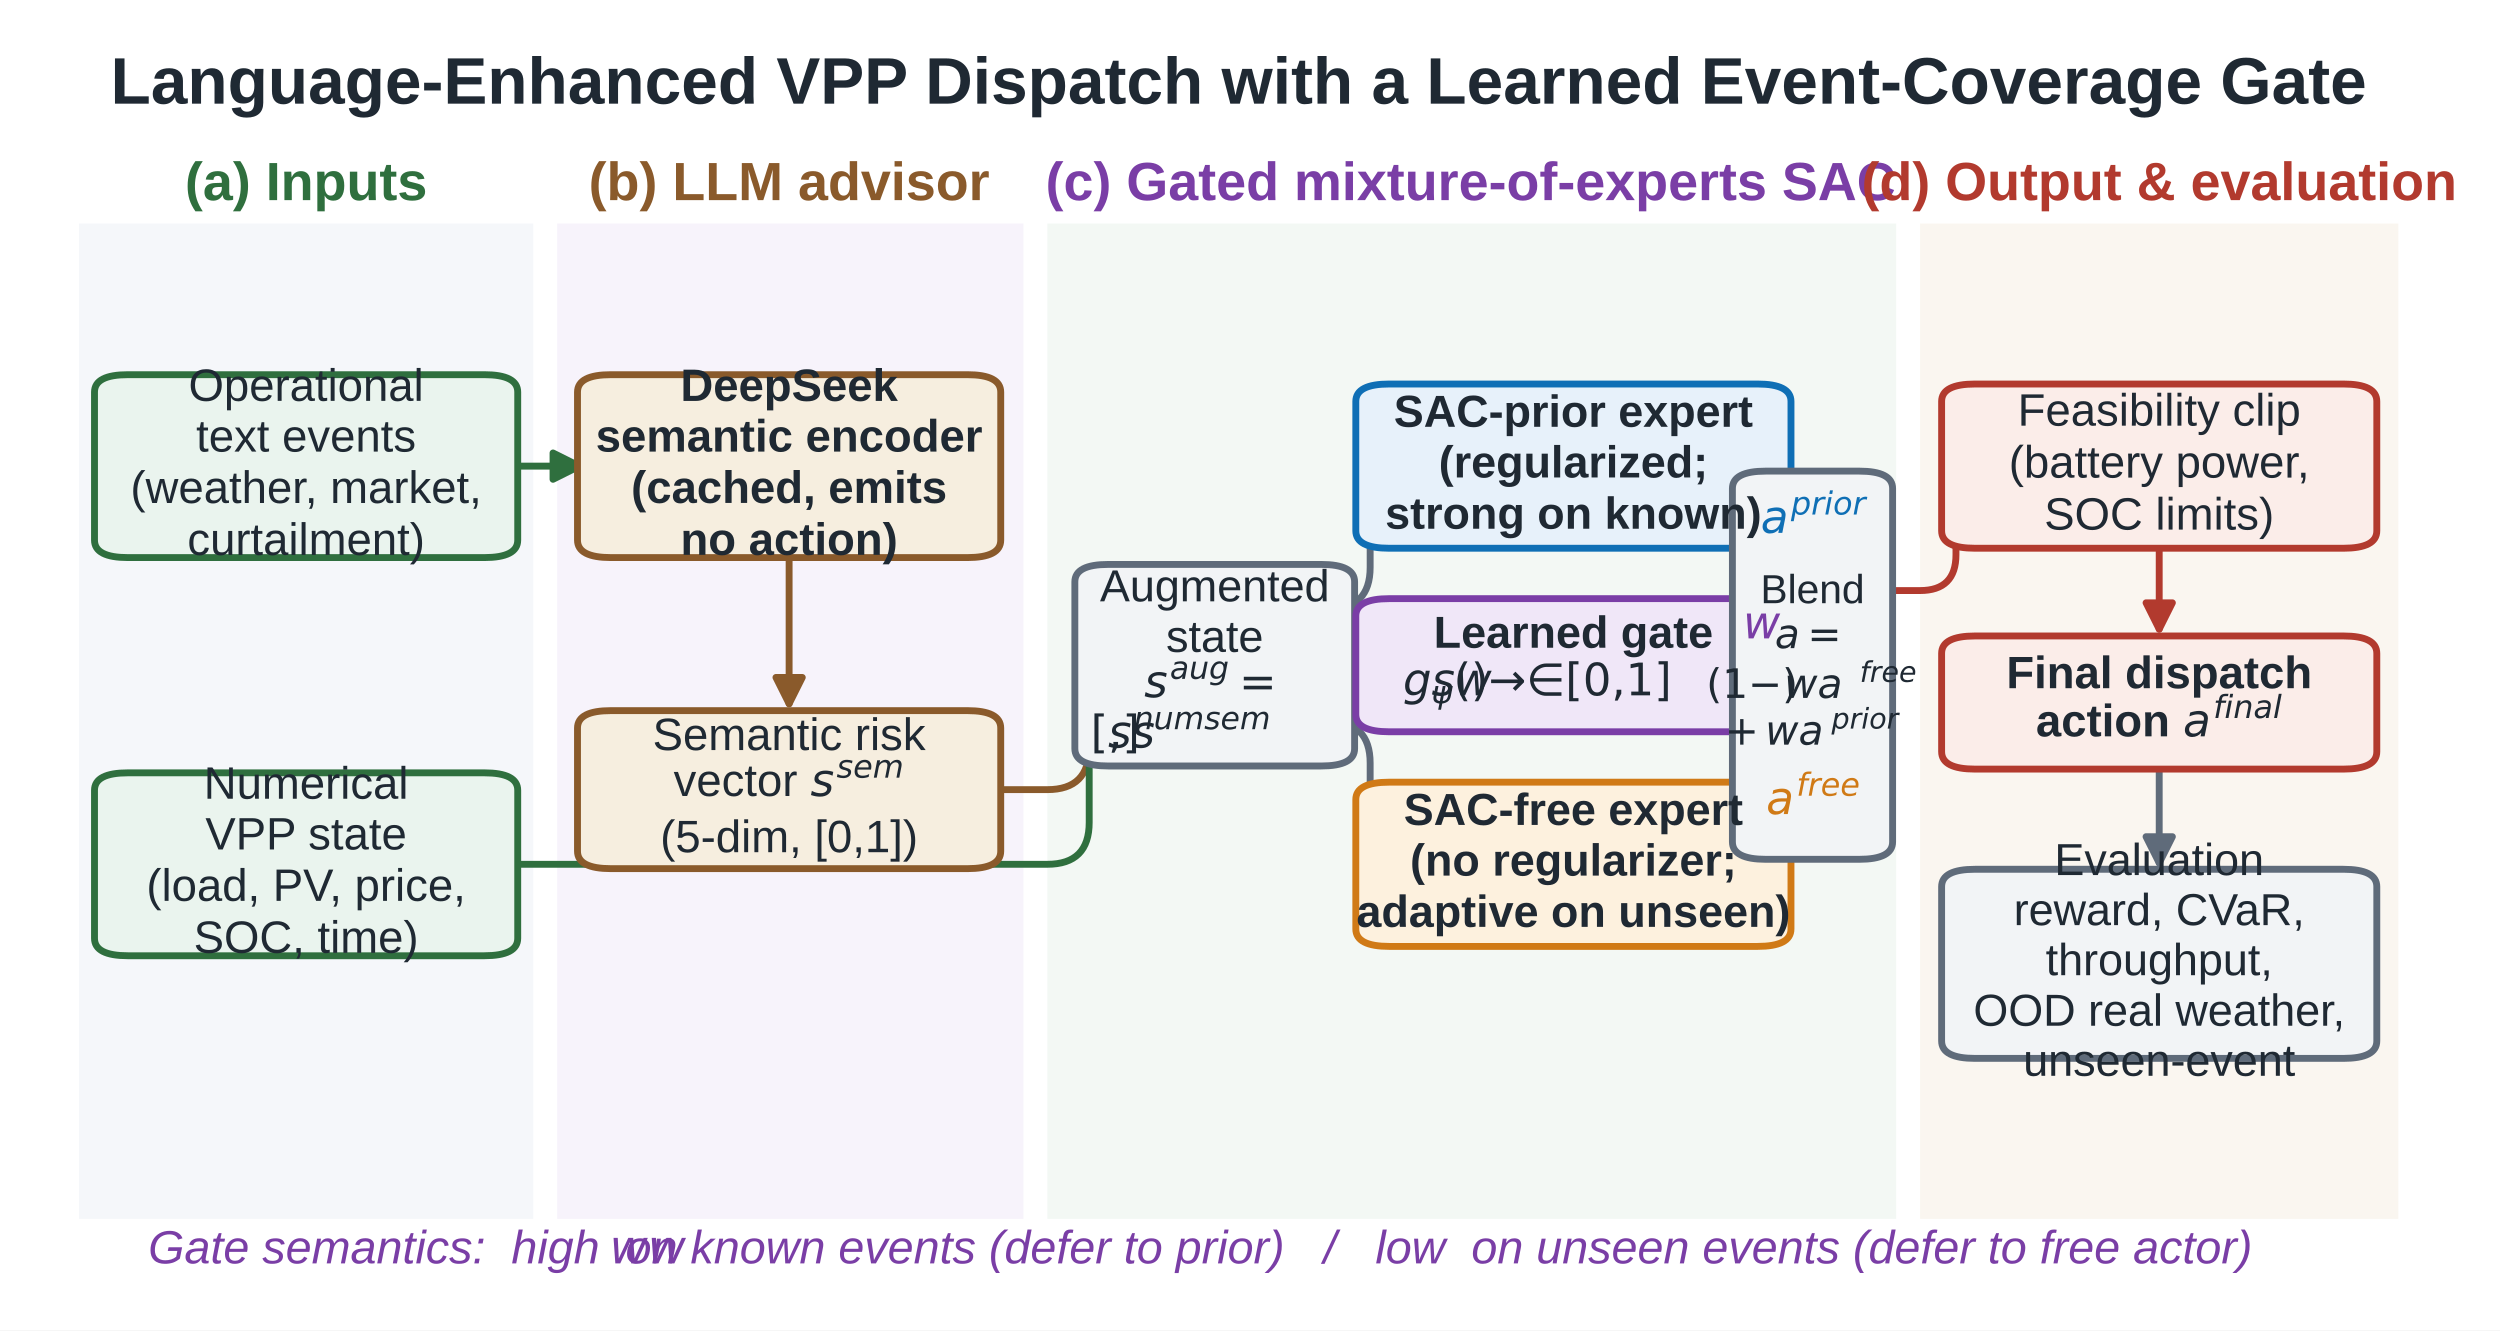
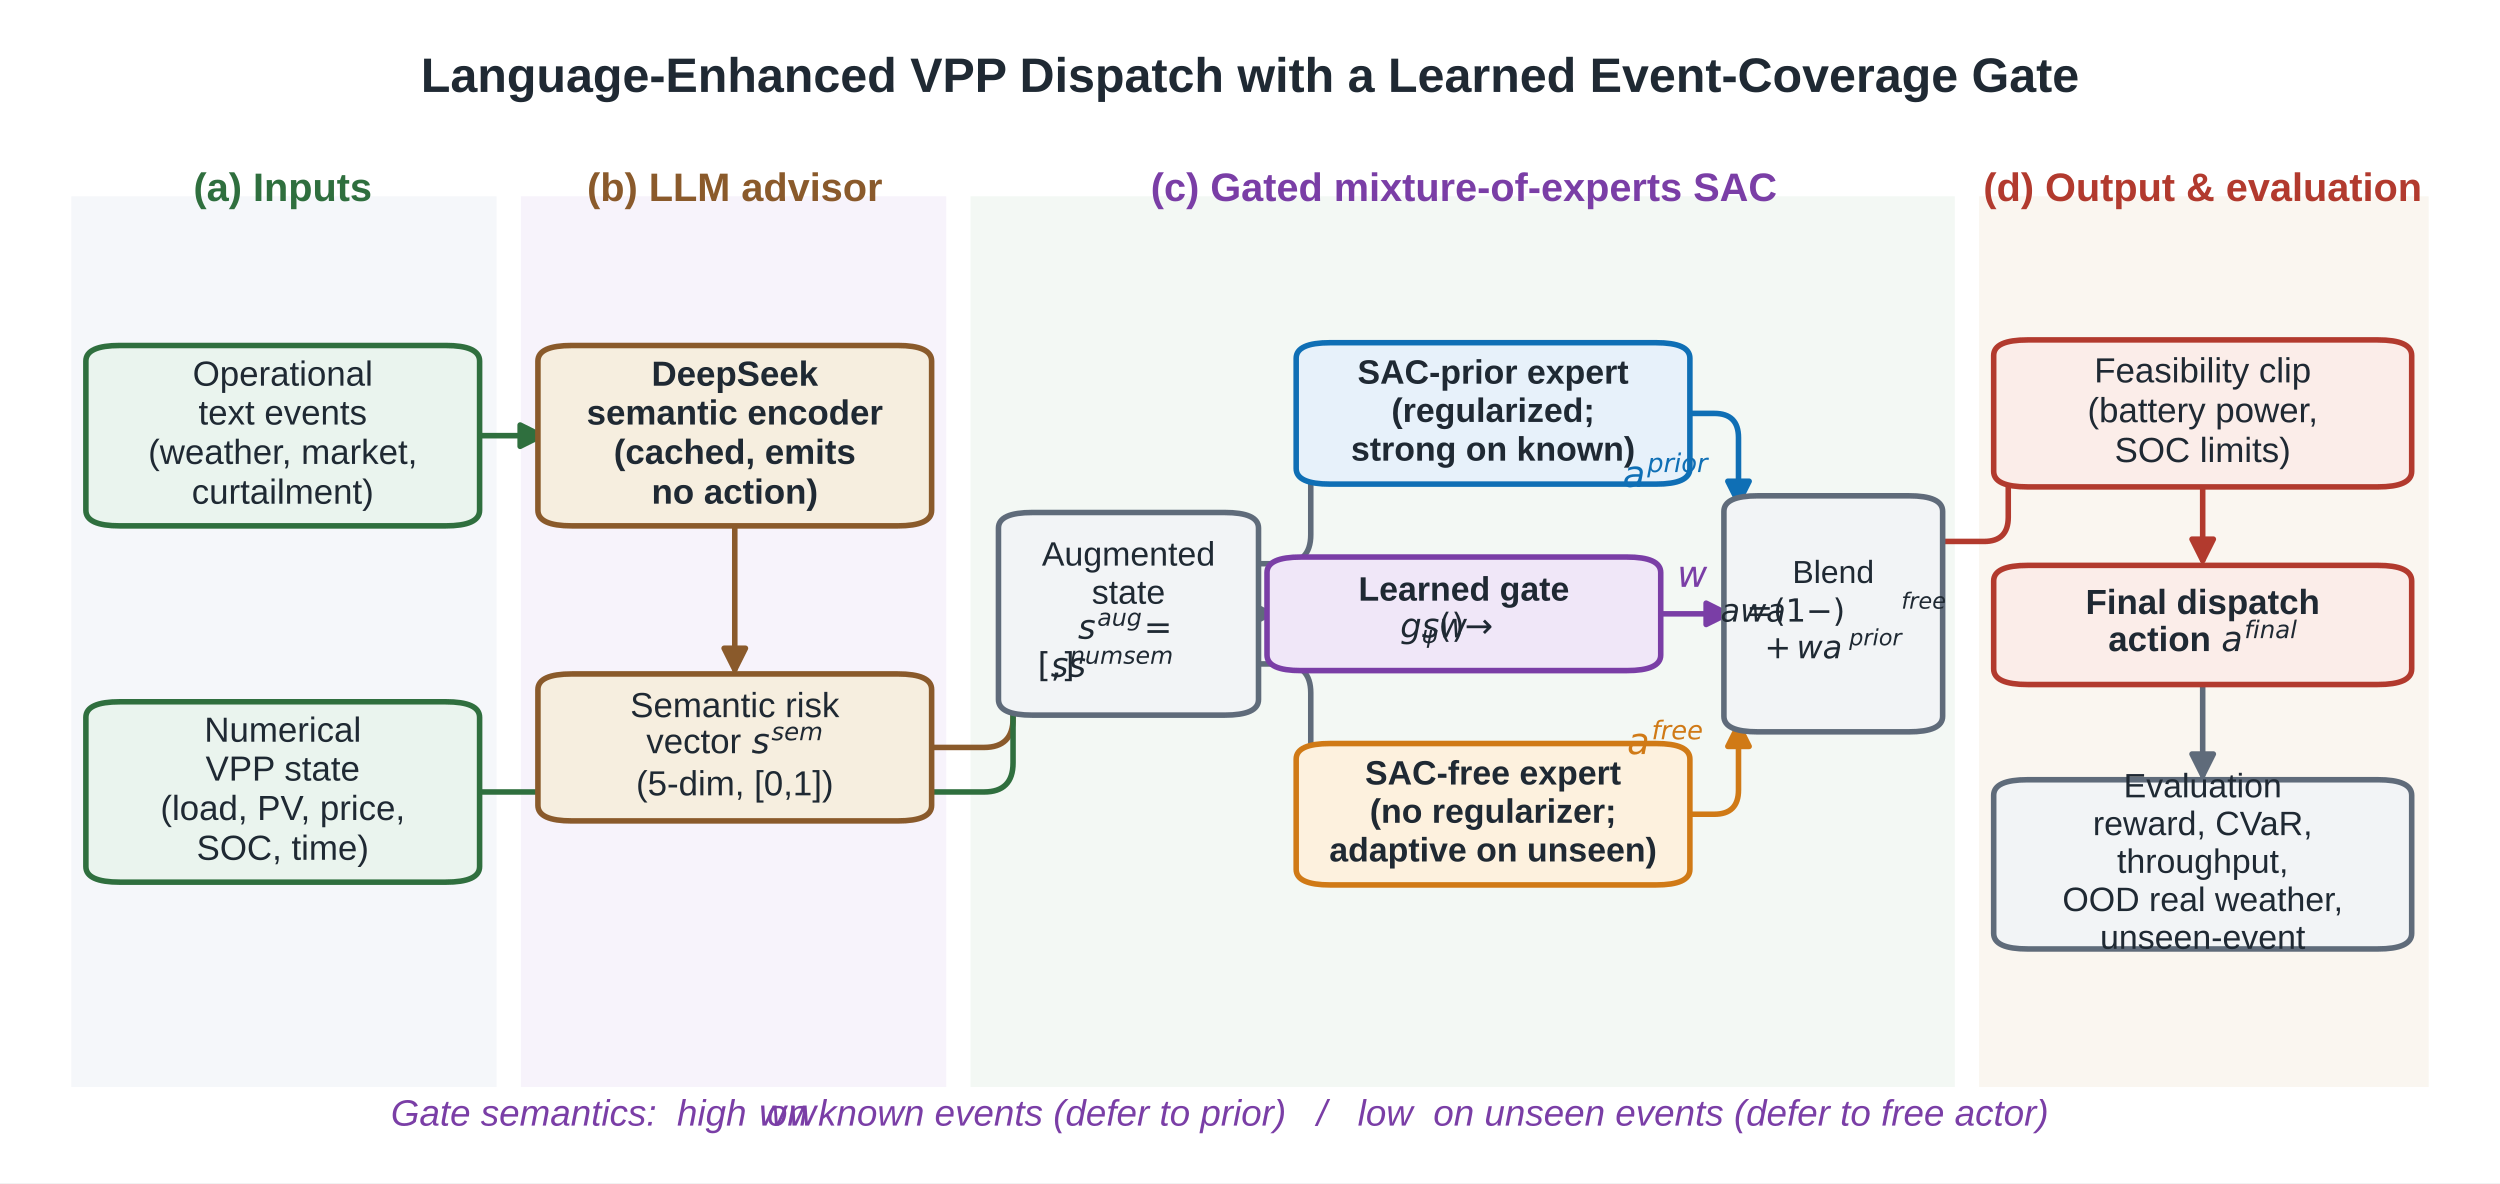
- <svg xmlns="http://www.w3.org/2000/svg" width="417.724pt" height="222.3pt" viewBox="0 0 417.724 222.3" version="1.1">
+ <svg xmlns="http://www.w3.org/2000/svg" width="516.6pt" height="244.476pt" viewBox="0 0 516.6 244.476" version="1.1">
  <defs>
    <style type="text/css">*{stroke-linejoin: round; stroke-linecap: butt}</style>
  </defs>
  <g id="figure_1">
    <g id="patch_1">
-       <path d="M 0 222.3  L 417.724 222.3  L 417.724 0  L 0 0  z " style="fill: #ffffff" />
+       <path d="M 0 244.476  L 516.6 244.476  L 516.6 0  L 0 0  z " style="fill: #ffffff" />
    </g>
    <g id="axes_1">
      <g id="patch_2">
-         <path d="M 13.193 203.666  L 89.103 203.666  L 89.103 37.346  L 13.193 37.346  z " clip-path="url(#p946e357597)" style="fill: #f5f7fa" />
+         <path d="M 14.733 224.622  L 102.618 224.622  L 102.618 40.561  L 14.733 40.561  z " clip-path="url(#p3e4a0cbdf3)" style="fill: #f5f7fa" />
      </g>
      <g id="patch_3">
-         <path d="M 93.099 203.666  L 171.006 203.666  L 171.006 37.346  L 93.099 37.346  z " clip-path="url(#p946e357597)" style="fill: #f7f3fb" />
+         <path d="M 107.64 224.622  L 195.525 224.622  L 195.525 40.561  L 107.64 40.561  z " clip-path="url(#p3e4a0cbdf3)" style="fill: #f7f3fb" />
      </g>
      <g id="patch_4">
-         <path d="M 175.002 203.666  L 316.834 203.666  L 316.834 37.346  L 175.002 37.346  z " clip-path="url(#p946e357597)" style="fill: #f3f8f4" />
+         <path d="M 200.547 224.622  L 403.938 224.622  L 403.938 40.561  L 200.547 40.561  z " clip-path="url(#p3e4a0cbdf3)" style="fill: #f3f8f4" />
      </g>
      <g id="patch_5">
-         <path d="M 320.829 203.666  L 400.735 203.666  L 400.735 37.346  L 320.829 37.346  z " clip-path="url(#p946e357597)" style="fill: #faf6f0" />
+         <path d="M 408.96 224.622  L 501.867 224.622  L 501.867 40.561  L 408.96 40.561  z " clip-path="url(#p3e4a0cbdf3)" style="fill: #faf6f0" />
      </g>
      <g id="patch_6">
-         <path d="M 85.309 77.886  Q 91.7 77.886 96.806 77.886  " clip-path="url(#p946e357597)" style="fill: none; stroke: #2f6f3e; stroke-width: 1.15; stroke-linecap: round" />
-         <path d="M 92.406 75.686  L 96.806 77.886  L 92.406 80.086  z " clip-path="url(#p946e357597)" style="fill: #2f6f3e; stroke: #2f6f3e; stroke-width: 1.15; stroke-linecap: round" />
+         <path d="M 97.091 90.027  Q 105.132 90.027 111.886 90.027  " clip-path="url(#p3e4a0cbdf3)" style="fill: none; stroke: #2f6f3e; stroke-width: 1.15; stroke-linecap: round" />
+         <path d="M 107.486 87.827  L 111.886 90.027  L 107.486 92.227  z " clip-path="url(#p3e4a0cbdf3)" style="fill: #2f6f3e; stroke: #2f6f3e; stroke-width: 1.15; stroke-linecap: round" />
      </g>
      <g id="patch_7">
-         <path d="M 131.853 92.812  Q 131.853 105.846 131.853 117.595  " clip-path="url(#p946e357597)" style="fill: none; stroke: #8a5a2b; stroke-width: 1.15; stroke-linecap: round" />
-         <path d="M 134.053 113.195  L 131.853 117.595  L 129.653 113.195  z " clip-path="url(#p946e357597)" style="fill: #8a5a2b; stroke: #8a5a2b; stroke-width: 1.15; stroke-linecap: round" />
+         <path d="M 151.834 108.281  Q 151.834 123.963 151.834 138.359  " clip-path="url(#p3e4a0cbdf3)" style="fill: none; stroke: #8a5a2b; stroke-width: 1.15; stroke-linecap: round" />
+         <path d="M 154.034 133.959  L 151.834 138.359  L 149.634 133.959  z " clip-path="url(#p3e4a0cbdf3)" style="fill: #8a5a2b; stroke: #8a5a2b; stroke-width: 1.15; stroke-linecap: round" />
      </g>
      <g id="patch_8">
-         <path d="M 166.013 131.94  L 174.994 131.94  Q 181.994 131.94 181.994 124.94  L 181.994 119.672  " clip-path="url(#p946e357597)" style="fill: none; stroke: #8a5a2b; stroke-width: 1.15; stroke-linecap: round" />
-         <path d="M 179.793 124.072  L 181.994 119.672  L 184.194 124.072  z " clip-path="url(#p946e357597)" style="fill: #8a5a2b; stroke: #8a5a2b; stroke-width: 1.15; stroke-linecap: round" />
+         <path d="M 190.502 154.449  L 203.335 154.449  Q 209.335 154.449 209.335 148.449  L 209.335 136.029  " clip-path="url(#p3e4a0cbdf3)" style="fill: none; stroke: #8a5a2b; stroke-width: 1.15; stroke-linecap: round" />
+         <path d="M 207.136 140.429  L 209.335 136.029  L 211.536 140.429  z " clip-path="url(#p3e4a0cbdf3)" style="fill: #8a5a2b; stroke: #8a5a2b; stroke-width: 1.15; stroke-linecap: round" />
      </g>
      <g id="patch_9">
-         <path d="M 85.308 144.414  L 174.994 144.414  Q 181.994 144.414 181.994 137.414  L 181.994 119.675  " clip-path="url(#p946e357597)" style="fill: none; stroke: #2f6f3e; stroke-width: 1.15; stroke-linecap: round" />
-         <path d="M 179.793 124.075  L 181.994 119.675  L 184.194 124.075  z " clip-path="url(#p946e357597)" style="fill: #2f6f3e; stroke: #2f6f3e; stroke-width: 1.15; stroke-linecap: round" />
+         <path d="M 97.088 163.652  L 203.335 163.652  Q 209.335 163.652 209.335 157.652  L 209.335 136.029  " clip-path="url(#p3e4a0cbdf3)" style="fill: none; stroke: #2f6f3e; stroke-width: 1.15; stroke-linecap: round" />
+         <path d="M 207.136 140.429  L 209.335 136.029  L 211.536 140.429  z " clip-path="url(#p3e4a0cbdf3)" style="fill: #2f6f3e; stroke: #2f6f3e; stroke-width: 1.15; stroke-linecap: round" />
      </g>
      <g id="patch_10">
-         <path d="M 222.945 101.794  L 221.938 101.794  Q 228.938 101.794 228.938 94.794  L 228.938 80.175  " clip-path="url(#p946e357597)" style="fill: none; stroke: #5f6b7a; stroke-width: 1.15; stroke-linecap: round" />
-         <path d="M 226.738 84.575  L 228.938 80.175  L 231.138 84.575  z " clip-path="url(#p946e357597)" style="fill: #5f6b7a; stroke: #5f6b7a; stroke-width: 1.15; stroke-linecap: round" />
+         <path d="M 258.048 116.486  L 264.855 116.486  Q 270.855 116.486 270.855 110.486  L 270.855 87.712  " clip-path="url(#p3e4a0cbdf3)" style="fill: none; stroke: #5f6b7a; stroke-width: 1.15; stroke-linecap: round" />
+         <path d="M 268.655 92.112  L 270.855 87.712  L 273.055 92.112  z " clip-path="url(#p3e4a0cbdf3)" style="fill: #5f6b7a; stroke: #5f6b7a; stroke-width: 1.15; stroke-linecap: round" />
      </g>
      <g id="patch_11">
-         <path d="M 222.945 120.505  L 221.938 120.505  Q 228.938 120.505 228.938 127.505  L 228.938 142.125  " clip-path="url(#p946e357597)" style="fill: none; stroke: #5f6b7a; stroke-width: 1.15; stroke-linecap: round" />
-         <path d="M 231.138 137.725  L 228.938 142.125  L 226.738 137.725  z " clip-path="url(#p946e357597)" style="fill: #5f6b7a; stroke: #5f6b7a; stroke-width: 1.15; stroke-linecap: round" />
+         <path d="M 258.048 137.193  L 264.855 137.193  Q 270.855 137.193 270.855 143.193  L 270.855 165.967  " clip-path="url(#p3e4a0cbdf3)" style="fill: none; stroke: #5f6b7a; stroke-width: 1.15; stroke-linecap: round" />
+         <path d="M 273.055 161.567  L 270.855 165.967  L 268.655 161.567  z " clip-path="url(#p3e4a0cbdf3)" style="fill: #5f6b7a; stroke: #5f6b7a; stroke-width: 1.15; stroke-linecap: round" />
      </g>
      <g id="patch_12">
-         <path d="M 224.944 111.15  Q 226.44 111.15 226.65 111.15  " clip-path="url(#p946e357597)" style="fill: none; stroke: #5f6b7a; stroke-width: 1.15; stroke-linecap: round" />
-         <path d="M 222.25 108.95  L 226.65 111.15  L 222.25 113.35  z " clip-path="url(#p946e357597)" style="fill: #5f6b7a; stroke: #5f6b7a; stroke-width: 1.15; stroke-linecap: round" />
+         <path d="M 258.044 126.84  Q 260.938 126.84 262.546 126.84  " clip-path="url(#p3e4a0cbdf3)" style="fill: none; stroke: #5f6b7a; stroke-width: 1.15; stroke-linecap: round" />
+         <path d="M 258.146 124.64  L 262.546 126.84  L 258.146 129.04  z " clip-path="url(#p3e4a0cbdf3)" style="fill: #5f6b7a; stroke: #5f6b7a; stroke-width: 1.15; stroke-linecap: round" />
      </g>
      <g id="patch_13">
-         <path d="M 297.86 77.886  L 297.864 77.886  Q 291.864 77.886 291.864 83.886  L 291.864 91.195  " clip-path="url(#p946e357597)" style="fill: none; stroke: #0f6fb5; stroke-width: 1.15; stroke-linecap: round" />
-         <path d="M 294.064 86.795  L 291.864 91.195  L 289.664 86.795  z " clip-path="url(#p946e357597)" style="fill: #0f6fb5; stroke: #0f6fb5; stroke-width: 1.15; stroke-linecap: round" />
+         <path d="M 347.188 85.426  L 354.242 85.426  Q 359.242 85.426 359.242 90.426  L 359.242 103.846  " clip-path="url(#p3e4a0cbdf3)" style="fill: none; stroke: #0f6fb5; stroke-width: 1.15; stroke-linecap: round" />
+         <path d="M 361.442 99.446  L 359.242 103.846  L 357.042 99.446  z " clip-path="url(#p3e4a0cbdf3)" style="fill: #0f6fb5; stroke: #0f6fb5; stroke-width: 1.15; stroke-linecap: round" />
      </g>
      <g id="patch_14">
-         <path d="M 297.86 144.414  L 297.864 144.414  Q 291.864 144.414 291.864 138.414  L 291.864 131.105  " clip-path="url(#p946e357597)" style="fill: none; stroke: #d07a16; stroke-width: 1.15; stroke-linecap: round" />
-         <path d="M 289.664 135.505  L 291.864 131.105  L 294.064 135.505  z " clip-path="url(#p946e357597)" style="fill: #d07a16; stroke: #d07a16; stroke-width: 1.15; stroke-linecap: round" />
+         <path d="M 347.188 168.253  L 354.242 168.253  Q 359.242 168.253 359.242 163.253  L 359.242 149.833  " clip-path="url(#p3e4a0cbdf3)" style="fill: none; stroke: #d07a16; stroke-width: 1.15; stroke-linecap: round" />
+         <path d="M 357.042 154.233  L 359.242 149.833  L 361.442 154.233  z " clip-path="url(#p3e4a0cbdf3)" style="fill: #d07a16; stroke: #d07a16; stroke-width: 1.15; stroke-linecap: round" />
      </g>
      <g id="patch_15">
-         <path d="M 295.858 111.15  Q 294.362 111.15 294.152 111.15  " clip-path="url(#p946e357597)" style="fill: none; stroke: #7a3ea6; stroke-width: 1.15; stroke-linecap: round" />
-         <path d="M 298.552 113.35  L 294.152 111.15  L 298.552 108.95  z " clip-path="url(#p946e357597)" style="fill: #7a3ea6; stroke: #7a3ea6; stroke-width: 1.15; stroke-linecap: round" />
+         <path d="M 341.16 126.84  Q 349.7 126.84 356.954 126.84  " clip-path="url(#p3e4a0cbdf3)" style="fill: none; stroke: #7a3ea6; stroke-width: 1.15; stroke-linecap: round" />
+         <path d="M 352.554 124.64  L 356.954 126.84  L 352.554 129.04  z " clip-path="url(#p3e4a0cbdf3)" style="fill: #7a3ea6; stroke: #7a3ea6; stroke-width: 1.15; stroke-linecap: round" />
      </g>
      <g id="patch_16">
-         <path d="M 314.837 98.676  L 320.822 98.676  Q 326.822 98.676 326.822 92.676  L 326.822 80.172  " clip-path="url(#p946e357597)" style="fill: none; stroke: #b23a2e; stroke-width: 1.15; stroke-linecap: round" />
-         <path d="M 324.622 84.572  L 326.822 80.172  L 329.022 84.572  z " clip-path="url(#p946e357597)" style="fill: #b23a2e; stroke: #b23a2e; stroke-width: 1.15; stroke-linecap: round" />
+         <path d="M 399.411 111.885  L 409.986 111.885  Q 414.986 111.885 414.986 106.885  L 414.986 87.71  " clip-path="url(#p3e4a0cbdf3)" style="fill: none; stroke: #b23a2e; stroke-width: 1.15; stroke-linecap: round" />
+         <path d="M 412.786 92.11  L 414.986 87.71  L 417.186 92.11  z " clip-path="url(#p3e4a0cbdf3)" style="fill: #b23a2e; stroke: #b23a2e; stroke-width: 1.15; stroke-linecap: round" />
      </g>
      <g id="patch_17">
-         <path d="M 360.782 91.363  Q 360.782 98.886 360.782 105.123  " clip-path="url(#p946e357597)" style="fill: none; stroke: #b23a2e; stroke-width: 1.15; stroke-linecap: round" />
-         <path d="M 362.982 100.723  L 360.782 105.123  L 358.582 100.723  z " clip-path="url(#p946e357597)" style="fill: #b23a2e; stroke: #b23a2e; stroke-width: 1.15; stroke-linecap: round" />
+         <path d="M 455.162 100.23  Q 455.162 108.664 455.162 115.812  " clip-path="url(#p3e4a0cbdf3)" style="fill: none; stroke: #b23a2e; stroke-width: 1.15; stroke-linecap: round" />
+         <path d="M 457.362 111.412  L 455.162 115.812  L 452.962 111.412  z " clip-path="url(#p3e4a0cbdf3)" style="fill: #b23a2e; stroke: #b23a2e; stroke-width: 1.15; stroke-linecap: round" />
      </g>
      <g id="patch_18">
-         <path d="M 360.782 128.37  Q 360.782 136.929 360.782 144.203  " clip-path="url(#p946e357597)" style="fill: none; stroke: #5f6b7a; stroke-width: 1.15; stroke-linecap: round" />
-         <path d="M 362.982 139.803  L 360.782 144.203  L 358.582 139.803  z " clip-path="url(#p946e357597)" style="fill: #5f6b7a; stroke: #5f6b7a; stroke-width: 1.15; stroke-linecap: round" />
+         <path d="M 455.162 141.184  Q 455.162 151.342 455.162 160.214  " clip-path="url(#p3e4a0cbdf3)" style="fill: none; stroke: #5f6b7a; stroke-width: 1.15; stroke-linecap: round" />
+         <path d="M 457.362 155.814  L 455.162 160.214  L 452.962 155.814  z " clip-path="url(#p3e4a0cbdf3)" style="fill: #5f6b7a; stroke: #5f6b7a; stroke-width: 1.15; stroke-linecap: round" />
      </g>
      <g id="text_1">
-         <text style="fill: #1f2933; font: 700 11px 'Arial', 'Helvetica', 'DejaVu Sans', sans-serif; text-anchor: middle" x="206.964" y="17.323" transform="rotate(-0 206.964 17.32275)">Language-Enhanced VPP Dispatch with a Learned Event-Coverage Gate</text>
+         <text style="fill: #1f2933; font: 700 10px 'Arial', 'Helvetica', 'DejaVu Sans', sans-serif; text-anchor: middle" x="258.3" y="18.991" transform="rotate(-0 258.3 18.99054)">Language-Enhanced VPP Dispatch with a Learned Event-Coverage Gate</text>
      </g>
      <g id="text_2">
-         <text style="fill: #2f6f3e; font: 700 9px 'Arial', 'Helvetica', 'DejaVu Sans', sans-serif; text-anchor: middle" x="51.148" y="33.437" transform="rotate(-0 51.14808 33.43725)">(a) Inputs</text>
+         <text style="fill: #2f6f3e; font: 700 8.2px 'Arial', 'Helvetica', 'DejaVu Sans', sans-serif; text-anchor: middle" x="58.424" y="41.532" transform="rotate(-0 58.4244 41.53239)">(a) Inputs</text>
      </g>
      <g id="text_3">
-         <text style="fill: #8a5a2b; font: 700 9px 'Arial', 'Helvetica', 'DejaVu Sans', sans-serif; text-anchor: middle" x="131.853" y="33.437" transform="rotate(-0 131.8527 33.43725)">(b) LLM advisor</text>
+         <text style="fill: #8a5a2b; font: 700 8.2px 'Arial', 'Helvetica', 'DejaVu Sans', sans-serif; text-anchor: middle" x="151.834" y="41.532" transform="rotate(-0 151.8336 41.53239)">(b) LLM advisor</text>
      </g>
      <g id="text_4">
-         <text style="fill: #7a3ea6; font: 700 9px 'Arial', 'Helvetica', 'DejaVu Sans', sans-serif; text-anchor: middle" x="245.718" y="33.437" transform="rotate(-0 245.7182 33.43725)">(c) Gated mixture-of-experts SAC</text>
+         <text style="fill: #7a3ea6; font: 700 8.2px 'Arial', 'Helvetica', 'DejaVu Sans', sans-serif; text-anchor: middle" x="302.494" y="41.532" transform="rotate(-0 302.4936 41.53239)">(c) Gated mixture-of-experts SAC</text>
      </g>
      <g id="text_5">
-         <text style="fill: #b23a2e; font: 700 9px 'Arial', 'Helvetica', 'DejaVu Sans', sans-serif; text-anchor: middle" x="360.782" y="33.437" transform="rotate(-0 360.7823 33.43725)">(d) Output &amp; evaluation</text>
+         <text style="fill: #b23a2e; font: 700 8.2px 'Arial', 'Helvetica', 'DejaVu Sans', sans-serif; text-anchor: middle" x="455.162" y="41.532" transform="rotate(-0 455.1624 41.53239)">(d) Output &amp; evaluation</text>
      </g>
      <g id="patch_19">
-         <path d="M 21.383 93.167  L 80.913 93.167  Q 86.506 93.167 86.506 90.256  L 86.506 65.516  Q 86.506 62.605 80.913 62.605  L 21.383 62.605  Q 15.79 62.605 15.79 65.516  L 15.79 90.256  Q 15.79 93.167 21.383 93.167  z " clip-path="url(#p946e357597)" style="fill: #eaf4ee; stroke: #2f6f3e; stroke-width: 1.15; stroke-linejoin: miter" />
+         <path d="M 24.777 108.664  L 92.072 108.664  Q 99.103 108.664 99.103 105.442  L 99.103 74.612  Q 99.103 71.391 92.072 71.391  L 24.777 71.391  Q 17.746 71.391 17.746 74.612  L 17.746 105.442  Q 17.746 108.664 24.777 108.664  z " clip-path="url(#p3e4a0cbdf3)" style="fill: #eaf4ee; stroke: #2f6f3e; stroke-width: 1.15; stroke-linejoin: miter" />
      </g>
      <g id="patch_20">
-         <path d="M 21.383 159.695  L 80.913 159.695  Q 86.506 159.695 86.506 156.784  L 86.506 132.044  Q 86.506 129.133 80.913 129.133  L 21.383 129.133  Q 15.79 129.133 15.79 132.044  L 15.79 156.784  Q 15.79 159.695 21.383 159.695  z " clip-path="url(#p946e357597)" style="fill: #eaf4ee; stroke: #2f6f3e; stroke-width: 1.15; stroke-linejoin: miter" />
+         <path d="M 24.777 182.288  L 92.072 182.288  Q 99.103 182.288 99.103 179.067  L 99.103 148.237  Q 99.103 145.016 92.072 145.016  L 24.777 145.016  Q 17.746 145.016 17.746 148.237  L 17.746 179.067  Q 17.746 182.288 24.777 182.288  z " clip-path="url(#p3e4a0cbdf3)" style="fill: #eaf4ee; stroke: #2f6f3e; stroke-width: 1.15; stroke-linejoin: miter" />
      </g>
      <g id="patch_21">
-         <path d="M 102.088 93.167  L 161.618 93.167  Q 167.211 93.167 167.211 90.256  L 167.211 65.516  Q 167.211 62.605 161.618 62.605  L 102.088 62.605  Q 96.495 62.605 96.495 65.516  L 96.495 90.256  Q 96.495 93.167 102.088 93.167  z " clip-path="url(#p946e357597)" style="fill: #f6eedf; stroke: #8a5a2b; stroke-width: 1.15; stroke-linejoin: miter" />
+         <path d="M 118.186 108.664  L 185.481 108.664  Q 192.512 108.664 192.512 105.442  L 192.512 74.612  Q 192.512 71.391 185.481 71.391  L 118.186 71.391  Q 111.155 71.391 111.155 74.612  L 111.155 105.442  Q 111.155 108.664 118.186 108.664  z " clip-path="url(#p3e4a0cbdf3)" style="fill: #f6eedf; stroke: #8a5a2b; stroke-width: 1.15; stroke-linejoin: miter" />
      </g>
      <g id="patch_22">
-         <path d="M 102.088 145.142  L 161.618 145.142  Q 167.211 145.142 167.211 142.231  L 167.211 121.649  Q 167.211 118.738 161.618 118.738  L 102.088 118.738  Q 96.495 118.738 96.495 121.649  L 96.495 142.231  Q 96.495 145.142 102.088 145.142  z " clip-path="url(#p946e357597)" style="fill: #f6eedf; stroke: #8a5a2b; stroke-width: 1.15; stroke-linejoin: miter" />
+         <path d="M 118.186 169.634  L 185.481 169.634  Q 192.512 169.634 192.512 166.413  L 192.512 142.485  Q 192.512 139.264 185.481 139.264  L 118.186 139.264  Q 111.155 139.264 111.155 142.485  L 111.155 166.413  Q 111.155 169.634 118.186 169.634  z " clip-path="url(#p3e4a0cbdf3)" style="fill: #f6eedf; stroke: #8a5a2b; stroke-width: 1.15; stroke-linejoin: miter" />
      </g>
      <g id="patch_23">
-         <path d="M 185.19 127.99  L 220.748 127.99  Q 226.341 127.99 226.341 125.079  L 226.341 97.221  Q 226.341 94.31 220.748 94.31  L 185.19 94.31  Q 179.596 94.31 179.596 97.221  L 179.596 125.079  Q 179.596 127.99 185.19 127.99  z " clip-path="url(#p946e357597)" style="fill: #f2f4f6; stroke: #5f6b7a; stroke-width: 1.15; stroke-linejoin: miter" />
+         <path d="M 213.353 147.776  L 253.027 147.776  Q 260.058 147.776 260.058 144.555  L 260.058 109.124  Q 260.058 105.903 253.027 105.903  L 213.353 105.903  Q 206.322 105.903 206.322 109.124  L 206.322 144.555  Q 206.322 147.776 213.353 147.776  z " clip-path="url(#p3e4a0cbdf3)" style="fill: #f2f4f6; stroke: #5f6b7a; stroke-width: 1.15; stroke-linejoin: miter" />
      </g>
      <g id="patch_24">
-         <path d="M 232.134 91.607  L 293.662 91.607  Q 299.255 91.607 299.255 88.697  L 299.255 67.075  Q 299.255 64.165 293.662 64.165  L 232.134 64.165  Q 226.541 64.165 226.541 67.075  L 226.541 88.697  Q 226.541 91.607 232.134 91.607  z " clip-path="url(#p946e357597)" style="fill: #e7f1fa; stroke: #0f6fb5; stroke-width: 1.15; stroke-linejoin: miter" />
+         <path d="M 274.873 100.036  L 342.167 100.036  Q 349.198 100.036 349.198 96.815  L 349.198 74.037  Q 349.198 70.816 342.167 70.816  L 274.873 70.816  Q 267.842 70.816 267.842 74.037  L 267.842 96.815  Q 267.842 100.036 274.873 100.036  z " clip-path="url(#p3e4a0cbdf3)" style="fill: #e7f1fa; stroke: #0f6fb5; stroke-width: 1.15; stroke-linejoin: miter" />
      </g>
      <g id="patch_25">
-         <path d="M 232.134 158.135  L 293.662 158.135  Q 299.255 158.135 299.255 155.225  L 299.255 133.603  Q 299.255 130.693 293.662 130.693  L 232.134 130.693  Q 226.541 130.693 226.541 133.603  L 226.541 155.225  Q 226.541 158.135 232.134 158.135  z " clip-path="url(#p946e357597)" style="fill: #fdf1de; stroke: #d07a16; stroke-width: 1.15; stroke-linejoin: miter" />
+         <path d="M 274.873 182.863  L 342.167 182.863  Q 349.198 182.863 349.198 179.642  L 349.198 156.864  Q 349.198 153.643 342.167 153.643  L 274.873 153.643  Q 267.842 153.643 267.842 156.864  L 267.842 179.642  Q 267.842 182.863 274.873 182.863  z " clip-path="url(#p3e4a0cbdf3)" style="fill: #fdf1de; stroke: #d07a16; stroke-width: 1.15; stroke-linejoin: miter" />
      </g>
      <g id="patch_26">
-         <path d="M 232.134 122.273  L 293.662 122.273  Q 299.255 122.273 299.255 119.362  L 299.255 102.938  Q 299.255 100.027 293.662 100.027  L 232.134 100.027  Q 226.541 100.027 226.541 102.938  L 226.541 119.362  Q 226.541 122.273 232.134 122.273  z " clip-path="url(#p946e357597)" style="fill: #f0e7f8; stroke: #7a3ea6; stroke-width: 1.15; stroke-linejoin: miter" />
+         <path d="M 268.846 138.573  L 336.141 138.573  Q 343.172 138.573 343.172 135.352  L 343.172 118.327  Q 343.172 115.106 336.141 115.106  L 268.846 115.106  Q 261.815 115.106 261.815 118.327  L 261.815 135.352  Q 261.815 138.573 268.846 138.573  z " clip-path="url(#p3e4a0cbdf3)" style="fill: #f0e7f8; stroke: #7a3ea6; stroke-width: 1.15; stroke-linejoin: miter" />
      </g>
      <g id="patch_27">
-         <path d="M 295.06 143.582  L 310.642 143.582  Q 316.235 143.582 316.235 140.672  L 316.235 81.628  Q 316.235 78.718 310.642 78.718  L 295.06 78.718  Q 289.467 78.718 289.467 81.628  L 289.467 140.672  Q 289.467 143.582 295.06 143.582  z " clip-path="url(#p946e357597)" style="fill: #f2f4f6; stroke: #5f6b7a; stroke-width: 1.15; stroke-linejoin: miter" />
+         <path d="M 363.26 151.228  L 394.396 151.228  Q 401.427 151.228 401.427 148.007  L 401.427 105.673  Q 401.427 102.451 394.396 102.451  L 363.26 102.451  Q 356.229 102.451 356.229 105.673  L 356.229 148.007  Q 356.229 151.228 363.26 151.228  z " clip-path="url(#p3e4a0cbdf3)" style="fill: #f2f4f6; stroke: #5f6b7a; stroke-width: 1.15; stroke-linejoin: miter" />
      </g>
      <g id="patch_28">
-         <path d="M 330.019 91.607  L 391.546 91.607  Q 397.139 91.607 397.139 88.697  L 397.139 67.075  Q 397.139 64.165 391.546 64.165  L 330.019 64.165  Q 324.425 64.165 324.425 67.075  L 324.425 88.697  Q 324.425 91.607 330.019 91.607  z " clip-path="url(#p946e357597)" style="fill: #fbede9; stroke: #b23a2e; stroke-width: 1.15; stroke-linejoin: miter" />
+         <path d="M 419.004 100.611  L 491.321 100.611  Q 498.352 100.611 498.352 97.39  L 498.352 73.462  Q 498.352 70.241 491.321 70.241  L 419.004 70.241  Q 411.973 70.241 411.973 73.462  L 411.973 97.39  Q 411.973 100.611 419.004 100.611  z " clip-path="url(#p3e4a0cbdf3)" style="fill: #fbede9; stroke: #b23a2e; stroke-width: 1.15; stroke-linejoin: miter" />
      </g>
      <g id="patch_29">
-         <path d="M 330.019 128.51  L 391.546 128.51  Q 397.139 128.51 397.139 125.599  L 397.139 109.175  Q 397.139 106.264 391.546 106.264  L 330.019 106.264  Q 324.425 106.264 324.425 109.175  L 324.425 125.599  Q 324.425 128.51 330.019 128.51  z " clip-path="url(#p946e357597)" style="fill: #fbede9; stroke: #b23a2e; stroke-width: 1.15; stroke-linejoin: miter" />
+         <path d="M 419.004 141.449  L 491.321 141.449  Q 498.352 141.449 498.352 138.228  L 498.352 120.052  Q 498.352 116.831 491.321 116.831  L 419.004 116.831  Q 411.973 116.831 411.973 120.052  L 411.973 138.228  Q 411.973 141.449 419.004 141.449  z " clip-path="url(#p3e4a0cbdf3)" style="fill: #fbede9; stroke: #b23a2e; stroke-width: 1.15; stroke-linejoin: miter" />
      </g>
      <g id="patch_30">
-         <path d="M 330.019 176.846  L 391.546 176.846  Q 397.139 176.846 397.139 173.936  L 397.139 148.156  Q 397.139 145.246 391.546 145.246  L 330.019 145.246  Q 324.425 145.246 324.425 148.156  L 324.425 173.936  Q 324.425 176.846 330.019 176.846  z " clip-path="url(#p946e357597)" style="fill: #f2f4f6; stroke: #5f6b7a; stroke-width: 1.15; stroke-linejoin: miter" />
+         <path d="M 419.004 196.092  L 491.321 196.092  Q 498.352 196.092 498.352 192.871  L 498.352 164.342  Q 498.352 161.121 491.321 161.121  L 419.004 161.121  Q 411.973 161.121 411.973 164.342  L 411.973 192.871  Q 411.973 196.092 419.004 196.092  z " clip-path="url(#p3e4a0cbdf3)" style="fill: #f2f4f6; stroke: #5f6b7a; stroke-width: 1.15; stroke-linejoin: miter" />
      </g>
      <g id="text_6">
-         <g style="fill: #7a3ea6" transform="translate(24.756 211.2678)">
-           <text>
-             <tspan style="font: italic 7.8px 'Arial'" x="0 6.028 10.338 12.492 16.802 18.955 22.83 27.14 33.596 37.906 42.216 44.37 46.091 49.966 53.841 55.995 58.148 60.301 64.611 66.333 70.643 74.953 83.445 85.598 89.908 94.219 96.372 100.247 104.557 108.867 114.464 118.774 120.927 125.237 129.112 133.423 137.733 139.886 143.761 145.914 148.495 152.805 157.115 159.269 163.579 166.16 168.313 170.466 174.776 176.929 181.24 183.82 185.542 189.852 192.433 195.014 197.167 199.32 201.474 203.627 205.78 207.933 210.086 211.808 216.118 221.715 230.207 232.36 236.67 240.98 243.134 247.444 251.754 255.629 259.939 264.249 268.559 270.713 275.023 278.898 283.208 287.518 289.671 293.546 295.7 298.28 302.591 306.901 309.054 313.364 315.945 318.098 320.251 324.562 326.715 328.868 331.449 335.759 340.069 342.222 346.532 350.407 352.561 356.871 359.452" y="-0.172">Gate semantics:  high  on known events (defer to prior)   /   low  on unseen events (defer to free actor)</tspan>
-             <tspan style="font: oblique 7.8px 'DejaVu Sans'" x="77.106 223.868" y="-0.172">ww</tspan>
+         <g style="fill: #7a3ea6" transform="translate(80.764 232.7719)">
+           <text>
+             <tspan style="font: italic 7.6px 'Arial'" x="0 5.931 10.172 12.29 16.531 18.649 22.462 26.702 33.054 37.295 41.535 43.654 45.348 49.16 52.973 55.091 57.21 59.328 63.569 65.263 69.504 73.744 82.099 84.218 88.458 92.699 94.817 98.63 102.87 107.111 112.618 116.858 118.977 123.217 127.03 131.271 135.511 137.63 141.442 143.561 146.1 150.341 154.581 156.7 160.94 163.48 165.598 167.716 171.957 174.076 178.316 180.855 182.549 186.79 189.329 191.869 193.987 196.105 198.224 200.342 202.461 204.579 206.698 208.392 212.633 218.139 226.494 228.612 232.853 237.094 239.212 243.453 247.693 251.506 255.747 259.987 264.228 266.346 270.587 274.399 278.64 282.881 284.999 288.812 290.93 293.469 297.71 301.951 304.069 308.31 310.849 312.968 315.086 319.327 321.445 323.564 326.103 330.343 334.584 336.703 340.943 344.756 346.874 351.115 353.654" y="-0.172">Gate semantics:  high  on known events (defer to prior)   /   low  on unseen events (defer to free actor)</tspan>
+             <tspan style="font: oblique 7.6px 'DejaVu Sans'" x="75.863 220.258" y="-0.172">ww</tspan>
          </text>
        </g>
      </g>
      <g id="text_7">
-         <text style="fill: #1f2933; font: 7.6px 'Arial', 'Helvetica', 'DejaVu Sans', sans-serif" transform="translate(31.50386 66.98135)">Operational</text>
-         <text style="fill: #1f2933; font: 7.6px 'Arial', 'Helvetica', 'DejaVu Sans', sans-serif" transform="translate(32.77271 75.45497)">text events</text>
-         <text style="fill: #1f2933; font: 7.6px 'Arial', 'Helvetica', 'DejaVu Sans', sans-serif" transform="translate(21.79427 84.04715)">(weather, market,</text>
-         <text style="fill: #1f2933; font: 7.6px 'Arial', 'Helvetica', 'DejaVu Sans', sans-serif" transform="translate(31.29961 92.7284)">curtailment)</text>
+         <text style="fill: #1f2933; font: 7.2px 'Arial', 'Helvetica', 'DejaVu Sans', sans-serif" transform="translate(39.81409 79.69664)">Operational</text>
+         <text style="fill: #1f2933; font: 7.2px 'Arial', 'Helvetica', 'DejaVu Sans', sans-serif" transform="translate(41.01615 87.72428)">text events</text>
+         <text style="fill: #1f2933; font: 7.2px 'Arial', 'Helvetica', 'DejaVu Sans', sans-serif" transform="translate(30.61553 95.86424)">(weather, market,</text>
+         <text style="fill: #1f2933; font: 7.2px 'Arial', 'Helvetica', 'DejaVu Sans', sans-serif" transform="translate(39.62059 104.0886)">curtailment)</text>
      </g>
      <g id="text_8">
-         <text style="fill: #1f2933; font: 7.6px 'Arial', 'Helvetica', 'DejaVu Sans', sans-serif" transform="translate(34.04511 133.4576)">Numerical</text>
-         <text style="fill: #1f2933; font: 7.6px 'Arial', 'Helvetica', 'DejaVu Sans', sans-serif" transform="translate(34.31705 141.9312)">VPP state</text>
-         <text style="fill: #1f2933; font: 7.6px 'Arial', 'Helvetica', 'DejaVu Sans', sans-serif" transform="translate(24.46199 150.5234)">(load, PV, price,</text>
-         <text style="fill: #1f2933; font: 7.6px 'Arial', 'Helvetica', 'DejaVu Sans', sans-serif" transform="translate(32.35827 159.2107)">SOC, time)</text>
+         <text style="fill: #1f2933; font: 7.2px 'Arial', 'Helvetica', 'DejaVu Sans', sans-serif" transform="translate(42.22159 153.272)">Numerical</text>
+         <text style="fill: #1f2933; font: 7.2px 'Arial', 'Helvetica', 'DejaVu Sans', sans-serif" transform="translate(42.47921 161.2996)">VPP state</text>
+         <text style="fill: #1f2933; font: 7.2px 'Arial', 'Helvetica', 'DejaVu Sans', sans-serif" transform="translate(33.14284 169.4396)">(load, PV, price,</text>
+         <text style="fill: #1f2933; font: 7.2px 'Arial', 'Helvetica', 'DejaVu Sans', sans-serif" transform="translate(40.62353 177.6697)">SOC, time)</text>
      </g>
      <g id="text_9">
-         <text style="fill: #1f2933; font: 700 7.6px 'Arial', 'Helvetica', 'DejaVu Sans', sans-serif" transform="translate(113.687 66.98967)">DeepSeek</text>
-         <text style="fill: #1f2933; font: 700 7.6px 'Arial', 'Helvetica', 'DejaVu Sans', sans-serif" transform="translate(99.54205 75.4526)">semantic encoder</text>
-         <text style="fill: #1f2933; font: 700 7.6px 'Arial', 'Helvetica', 'DejaVu Sans', sans-serif" transform="translate(105.4552 84.03409)">(cached, emits</text>
-         <text style="fill: #1f2933; font: 700 7.6px 'Arial', 'Helvetica', 'DejaVu Sans', sans-serif" transform="translate(113.7006 92.71533)">no action)</text>
+         <text style="fill: #1f2933; font: 700 7.2px 'Arial', 'Helvetica', 'DejaVu Sans', sans-serif" transform="translate(134.6239 79.70452)">DeepSeek</text>
+         <text style="fill: #1f2933; font: 700 7.2px 'Arial', 'Helvetica', 'DejaVu Sans', sans-serif" transform="translate(121.2235 87.72203)">semantic encoder</text>
+         <text style="fill: #1f2933; font: 700 7.2px 'Arial', 'Helvetica', 'DejaVu Sans', sans-serif" transform="translate(126.8254 95.85187)">(cached, emits</text>
+         <text style="fill: #1f2933; font: 700 7.2px 'Arial', 'Helvetica', 'DejaVu Sans', sans-serif" transform="translate(134.6369 104.0762)">no action)</text>
      </g>
      <g id="text_10">
-         <text style="fill: #1f2933; font: 7.6px 'Arial', 'Helvetica', 'DejaVu Sans', sans-serif" transform="translate(109.048 125.3273)">Semantic risk</text>
-         <g style="fill: #1f2933" transform="translate(112.5487 133.8009)">
-           <text>
-             <tspan style="font: 7.6px 'Arial'" x="0 3.812 8.053 11.866 13.984 18.225 20.764" y="-0.798">vector </tspan>
-             <tspan style="font: oblique 7.6px 'DejaVu Sans'" x="22.882" y="-0.798">s</tspan>
-             <tspan style="font: oblique 5.32px 'DejaVu Sans'" x="27.228 30.008 33.292" y="-3.861">sem</tspan>
-           </text>
-         </g>
-         <text style="fill: #1f2933; font: 7.6px 'Arial', 'Helvetica', 'DejaVu Sans', sans-serif" transform="translate(110.3162 142.3931)">(5-dim, [0,1])</text>
+         <text style="fill: #1f2933; font: 7.2px 'Arial', 'Helvetica', 'DejaVu Sans', sans-serif" transform="translate(130.2291 148.184)">Semantic risk</text>
+         <g style="fill: #1f2933" transform="translate(133.5456 156.2116)">
+           <text>
+             <tspan style="font: 7.2px 'Arial'" x="0 3.625 7.657 11.282 13.296 17.328 19.743" y="-0.575">vector </tspan>
+             <tspan style="font: oblique 7.2px 'DejaVu Sans'" x="21.757" y="-0.575">s</tspan>
+             <tspan style="font: oblique 5.04px 'DejaVu Sans'" x="25.86 28.504 31.626" y="-3.255">sem</tspan>
+           </text>
+         </g>
+         <text style="fill: #1f2933; font: 7.2px 'Arial', 'Helvetica', 'DejaVu Sans', sans-serif" transform="translate(131.4306 164.3516)">(5-dim, [0,1])</text>
      </g>
      <g id="text_11">
-         <text style="fill: #1f2933; font: 7.5px 'Arial', 'Helvetica', 'DejaVu Sans', sans-serif" transform="translate(183.7898 100.4755)">Augmented</text>
-         <text style="fill: #1f2933; font: 7.5px 'Arial', 'Helvetica', 'DejaVu Sans', sans-serif" transform="translate(194.8394 108.9255)">state</text>
-         <g style="fill: #1f2933" transform="translate(191.1937 117.2876)">
-           <text>
-             <tspan style="font: oblique 7.5px 'DejaVu Sans'" x="0" y="-0.798">s</tspan>
-             <tspan style="font: oblique 5.25px 'DejaVu Sans'" x="4.28 7.497 10.825" y="-3.861">aug</tspan>
-             <tspan style="font: 7.5px 'DejaVu Sans'" x="15.837" y="-0.798">=</tspan>
-           </text>
-         </g>
-         <g style="fill: #1f2933" transform="translate(182.2312 125.7023)">
-           <text>
-             <tspan style="font: 7.5px 'DejaVu Sans'" x="0 19.194 38.617" y="-0.798">[,]</tspan>
-             <tspan style="font: oblique 7.5px 'DejaVu Sans'" x="2.926 23.039" y="-0.798">ss</tspan>
-             <tspan style="font: oblique 5.25px 'DejaVu Sans'" x="7.206 10.533 13.861 27.319 30.054 33.284" y="-3.861">numsem</tspan>
+         <text style="fill: #1f2933; font: 7px 'Arial', 'Helvetica', 'DejaVu Sans', sans-serif" transform="translate(215.2897 116.8766)">Augmented</text>
+         <text style="fill: #1f2933; font: 7px 'Arial', 'Helvetica', 'DejaVu Sans', sans-serif" transform="translate(225.6027 124.7633)">state</text>
+         <g style="fill: #1f2933" transform="translate(222.76 132.568)">
+           <text>
+             <tspan style="font: oblique 7px 'DejaVu Sans'" x="0" y="-0.575">s</tspan>
+             <tspan style="font: oblique 4.9px 'DejaVu Sans'" x="3.973 6.975 10.081" y="-3.255">aug</tspan>
+             <tspan style="font: 7px 'DejaVu Sans'" x="13.61" y="-0.575">=</tspan>
+           </text>
+         </g>
+         <g style="fill: #1f2933" transform="translate(214.395 140.4216)">
+           <text>
+             <tspan style="font: 7px 'DejaVu Sans'" x="0 16.743 34.837" y="-0.575">[,]</tspan>
+             <tspan style="font: oblique 7px 'DejaVu Sans'" x="2.731 20.332" y="-0.575">ss</tspan>
+             <tspan style="font: oblique 4.9px 'DejaVu Sans'" x="6.704 9.809 12.915 24.305 26.857 29.872" y="-3.255">numsem</tspan>
          </text>
        </g>
      </g>
      <g id="text_12">
-         <text style="fill: #1f2933; font: 700 7.5px 'Arial', 'Helvetica', 'DejaVu Sans', sans-serif" transform="translate(232.8932 71.30883)">SAC-prior expert</text>
-         <text style="fill: #1f2933; font: 700 7.5px 'Arial', 'Helvetica', 'DejaVu Sans', sans-serif" transform="translate(240.3956 79.77741)">(regularized;</text>
-         <text style="fill: #1f2933; font: 700 7.5px 'Arial', 'Helvetica', 'DejaVu Sans', sans-serif" transform="translate(231.4466 88.34442)">strong on known)</text>
+         <text style="fill: #1f2933; font: 700 7px 'Arial', 'Helvetica', 'DejaVu Sans', sans-serif" transform="translate(280.5156 79.28715)">SAC-prior expert</text>
+         <text style="fill: #1f2933; font: 700 7px 'Arial', 'Helvetica', 'DejaVu Sans', sans-serif" transform="translate(287.5178 87.19115)">(regularized;</text>
+         <text style="fill: #1f2933; font: 700 7px 'Arial', 'Helvetica', 'DejaVu Sans', sans-serif" transform="translate(279.1654 95.18703)">strong on known)</text>
      </g>
      <g id="text_13">
-         <text style="fill: #1f2933; font: 700 7.5px 'Arial', 'Helvetica', 'DejaVu Sans', sans-serif" transform="translate(234.5561 137.8368)">SAC-free expert</text>
-         <text style="fill: #1f2933; font: 700 7.5px 'Arial', 'Helvetica', 'DejaVu Sans', sans-serif" transform="translate(235.6038 146.3054)">(no regularizer;</text>
-         <text style="fill: #1f2933; font: 700 7.5px 'Arial', 'Helvetica', 'DejaVu Sans', sans-serif" transform="translate(226.6448 154.8724)">adaptive on unseen)</text>
+         <text style="fill: #1f2933; font: 700 7px 'Arial', 'Helvetica', 'DejaVu Sans', sans-serif" transform="translate(282.0677 162.1145)">SAC-free expert</text>
+         <text style="fill: #1f2933; font: 700 7px 'Arial', 'Helvetica', 'DejaVu Sans', sans-serif" transform="translate(283.0455 170.0185)">(no regularizer;</text>
+         <text style="fill: #1f2933; font: 700 7px 'Arial', 'Helvetica', 'DejaVu Sans', sans-serif" transform="translate(274.6837 178.0144)">adaptive on unseen)</text>
      </g>
      <g id="text_14">
-         <text style="fill: #1f2933; font: 700 7.5px 'Arial', 'Helvetica', 'DejaVu Sans', sans-serif" transform="translate(239.5594 108.2344)">Learned gate</text>
-         <g style="fill: #1f2933" transform="translate(234.4354 117.1089)">
-           <text>
-             <tspan style="font: oblique 7.5px 'DejaVu Sans'" x="0 11.369 22.051" y="-0.922">gsw</tspan>
-             <tspan style="font: oblique 5.25px 'DejaVu Sans'" x="4.761" y="0.391">ψ</tspan>
-             <tspan style="font: 7.5px 'DejaVu Sans'" x="8.443 15.276 16.985 29.646 37.641 40.567 45.338 49.184 53.955" y="-0.922">()→∈[0,1]</tspan>
+         <text style="fill: #1f2933; font: 700 7px 'Arial', 'Helvetica', 'DejaVu Sans', sans-serif" transform="translate(280.711 124.1183)">Learned gate</text>
+         <g style="fill: #1f2933" transform="translate(289.3336 132.4012)">
+           <text>
+             <tspan style="font: oblique 7px 'DejaVu Sans'" x="0 10.598 20.568" y="-0.688">gsw</tspan>
+             <tspan style="font: oblique 4.9px 'DejaVu Sans'" x="4.443" y="0.461">ψ</tspan>
+             <tspan style="font: 7px 'DejaVu Sans'" x="7.867 14.245 15.84" y="-0.688">()→</tspan>
          </text>
        </g>
      </g>
      <g id="text_15">
-         <text style="fill: #1f2933; font: 6.8px 'Arial', 'Helvetica', 'DejaVu Sans', sans-serif" transform="translate(294.1552 100.7915)">Blend</text>
-         <g style="fill: #1f2933" transform="translate(296.5607 108.3732)">
-           <text>
-             <tspan style="font: oblique 6.8px 'DejaVu Sans'" x="0" y="-0.078">a</tspan>
-             <tspan style="font: 6.8px 'DejaVu Sans'" x="5.451" y="-0.078">=</tspan>
-           </text>
-         </g>
-         <g style="fill: #1f2933" transform="translate(285.1027 117.221)">
-           <text>
-             <tspan style="font: 6.8px 'DejaVu Sans'" x="0 2.633 7.147 18.543" y="-0.602">(1−)</tspan>
-             <tspan style="font: oblique 6.8px 'DejaVu Sans'" x="13.022 21.176" y="-0.602">wa</tspan>
-             <tspan style="font: oblique 4.76px 'DejaVu Sans'" x="25.638 27.302 29.244 32.151" y="-3.281">free</tspan>
-           </text>
-         </g>
-         <g style="fill: #1f2933" transform="translate(288.1967 125.0243)">
-           <text>
-             <tspan style="font: 6.8px 'DejaVu Sans'" x="0" y="-0.602">+</tspan>
-             <tspan style="font: oblique 6.8px 'DejaVu Sans'" x="6.752 13.368" y="-0.602">wa</tspan>
-             <tspan style="font: oblique 4.76px 'DejaVu Sans'" x="17.83 20.83 22.772 24.085 26.976" y="-3.281">prior</tspan>
+         <text style="fill: #1f2933; font: 6.6px 'Arial', 'Helvetica', 'DejaVu Sans', sans-serif" transform="translate(370.3883 120.465)">Blend</text>
+         <g style="fill: #1f2933" transform="translate(355.53 129.0526)">
+           <text>
+             <tspan style="font: oblique 6.6px 'DejaVu Sans'" x="0 24.973 32.976" y="-0.602">awa</tspan>
+             <tspan style="font: 6.6px 'DejaVu Sans'" x="5.35 12.192 14.777 19.207 30.391" y="-0.602">=(1−)</tspan>
+             <tspan style="font: oblique 4.62px 'DejaVu Sans'" x="37.362 38.994 40.901 43.754" y="-3.281">free</tspan>
+           </text>
+         </g>
+         <g style="fill: #1f2933" transform="translate(364.605 136.6264)">
+           <text>
+             <tspan style="font: 6.6px 'DejaVu Sans'" x="0" y="-0.602">+</tspan>
+             <tspan style="font: oblique 6.6px 'DejaVu Sans'" x="6.627 13.121" y="-0.602">wa</tspan>
+             <tspan style="font: oblique 4.62px 'DejaVu Sans'" x="17.506 20.45 22.357 23.645 26.482" y="-3.281">prior</tspan>
          </text>
        </g>
      </g>
      <g id="text_16">
-         <text style="fill: #1f2933; font: 7.6px 'Arial', 'Helvetica', 'DejaVu Sans', sans-serif" transform="translate(337.1314 71.1219)">Feasibility clip</text>
-         <text style="fill: #1f2933; font: 7.6px 'Arial', 'Helvetica', 'DejaVu Sans', sans-serif" transform="translate(335.6494 79.80315)">(battery power,</text>
-         <text style="fill: #1f2933; font: 7.6px 'Arial', 'Helvetica', 'DejaVu Sans', sans-serif" transform="translate(341.5727 88.49047)">SOC limits)</text>
+         <text style="fill: #1f2933; font: 7.2px 'Arial', 'Helvetica', 'DejaVu Sans', sans-serif" transform="translate(432.7563 79.01775)">Feasibility clip</text>
+         <text style="fill: #1f2933; font: 7.2px 'Arial', 'Helvetica', 'DejaVu Sans', sans-serif" transform="translate(431.3523 87.24209)">(battery power,</text>
+         <text style="fill: #1f2933; font: 7.2px 'Arial', 'Helvetica', 'DejaVu Sans', sans-serif" transform="translate(436.9638 95.47218)">SOC limits)</text>
      </g>
      <g id="text_17">
-         <text style="fill: #1f2933; font: 700 7.6px 'Arial', 'Helvetica', 'DejaVu Sans', sans-serif" transform="translate(335.2368 114.9949)">Final dispatch</text>
-         <g style="fill: #1f2933" transform="translate(340.1863 123.7192)">
-           <text>
-             <tspan style="font: 700 7.6px 'Arial'" x="0 4.241 8.481 11.021 13.139 17.797 22.454" y="-0.683">action </tspan>
-             <tspan style="font: oblique 7.6px 'DejaVu Sans'" x="24.573" y="-0.683">a</tspan>
-             <tspan style="font: oblique 5.32px 'DejaVu Sans'" x="29.618 31.497 32.98 36.363 39.634" y="-3.745">final</tspan>
+         <text style="fill: #1f2933; font: 700 7.2px 'Arial', 'Helvetica', 'DejaVu Sans', sans-serif" transform="translate(430.9614 126.8741)">Final dispatch</text>
+         <g style="fill: #1f2933" transform="translate(435.6504 135.1393)">
+           <text>
+             <tspan style="font: 700 7.2px 'Arial'" x="0 4.032 8.064 10.479 12.493 16.921 21.35" y="-0.602">action </tspan>
+             <tspan style="font: oblique 7.2px 'DejaVu Sans'" x="23.364" y="-0.602">a</tspan>
+             <tspan style="font: oblique 5.04px 'DejaVu Sans'" x="28.133 29.919 31.329 34.546 37.656" y="-3.281">final</tspan>
          </text>
        </g>
      </g>
      <g id="text_18">
-         <text style="fill: #1f2933; font: 7.5px 'Arial', 'Helvetica', 'DejaVu Sans', sans-serif" transform="translate(343.271 146.2167)">Evaluation</text>
-         <text style="fill: #1f2933; font: 7.5px 'Arial', 'Helvetica', 'DejaVu Sans', sans-serif" transform="translate(336.4688 154.5788)">reward, CVaR,</text>
-         <text style="fill: #1f2933; font: 7.5px 'Arial', 'Helvetica', 'DejaVu Sans', sans-serif" transform="translate(341.8108 162.9409)">throughput,</text>
-         <text style="fill: #1f2933; font: 7.5px 'Arial', 'Helvetica', 'DejaVu Sans', sans-serif" transform="translate(329.7288 171.3909)">OOD real weather,</text>
-         <text style="fill: #1f2933; font: 7.5px 'Arial', 'Helvetica', 'DejaVu Sans', sans-serif" transform="translate(338.059 179.7531)">unseen-event</text>
+         <text style="fill: #1f2933; font: 7px 'Arial', 'Helvetica', 'DejaVu Sans', sans-serif" transform="translate(438.8185 164.7659)">Evaluation</text>
+         <text style="fill: #1f2933; font: 7px 'Arial', 'Helvetica', 'DejaVu Sans', sans-serif" transform="translate(432.4698 172.5706)">reward, CVaR,</text>
+         <text style="fill: #1f2933; font: 7px 'Arial', 'Helvetica', 'DejaVu Sans', sans-serif" transform="translate(437.4557 180.3752)">throughput,</text>
+         <text style="fill: #1f2933; font: 7px 'Arial', 'Helvetica', 'DejaVu Sans', sans-serif" transform="translate(426.1791 188.2619)">OOD real weather,</text>
+         <text style="fill: #1f2933; font: 7px 'Arial', 'Helvetica', 'DejaVu Sans', sans-serif" transform="translate(433.954 196.0665)">unseen-event</text>
      </g>
      <g id="text_19">
-         <g style="fill: #0f6fb5" transform="translate(294.1965 89.7188)">
+         <g style="fill: #0f6fb5" transform="translate(335.3222 101.2919)">
          <text>
            <tspan style="font: oblique 7.6px 'DejaVu Sans'" x="0" y="-0.683">a</tspan>
            <tspan style="font: oblique 5.32px 'DejaVu Sans'" x="5.045 8.433 10.628 12.111 15.376" y="-3.745">prior</tspan>
          </text>
        </g>
      </g>
      <g id="text_20">
-         <g style="fill: #d07a16" transform="translate(295.1085 136.7042)">
+         <g style="fill: #d07a16" transform="translate(336.2342 156.5101)">
          <text>
            <tspan style="font: oblique 7.6px 'DejaVu Sans'" x="0" y="-0.683">a</tspan>
            <tspan style="font: oblique 5.32px 'DejaVu Sans'" x="5.045 6.924 9.119 12.402" y="-3.745">free</tspan>
          </text>
        </g>
      </g>
      <g id="text_21">
-         <g style="fill: #7a3ea6" transform="translate(291.2448 107.2935)">
+         <g style="fill: #7a3ea6" transform="translate(346.5844 121.902)">
          <text>
            <tspan style="font: oblique 7.6px 'DejaVu Sans'" x="0" y="-0.625">w</tspan>
          </text>
        </g>
      </g>
    </g>
  </g>
  <defs>
-     <clipPath id="p946e357597">
-       <rect x="7.2" y="7.2" width="399.528" height="207.9" />
+     <clipPath id="p3e4a0cbdf3">
+       <rect x="7.2" y="7.2" width="502.2" height="230.076" />
    </clipPath>
  </defs>
</svg>
